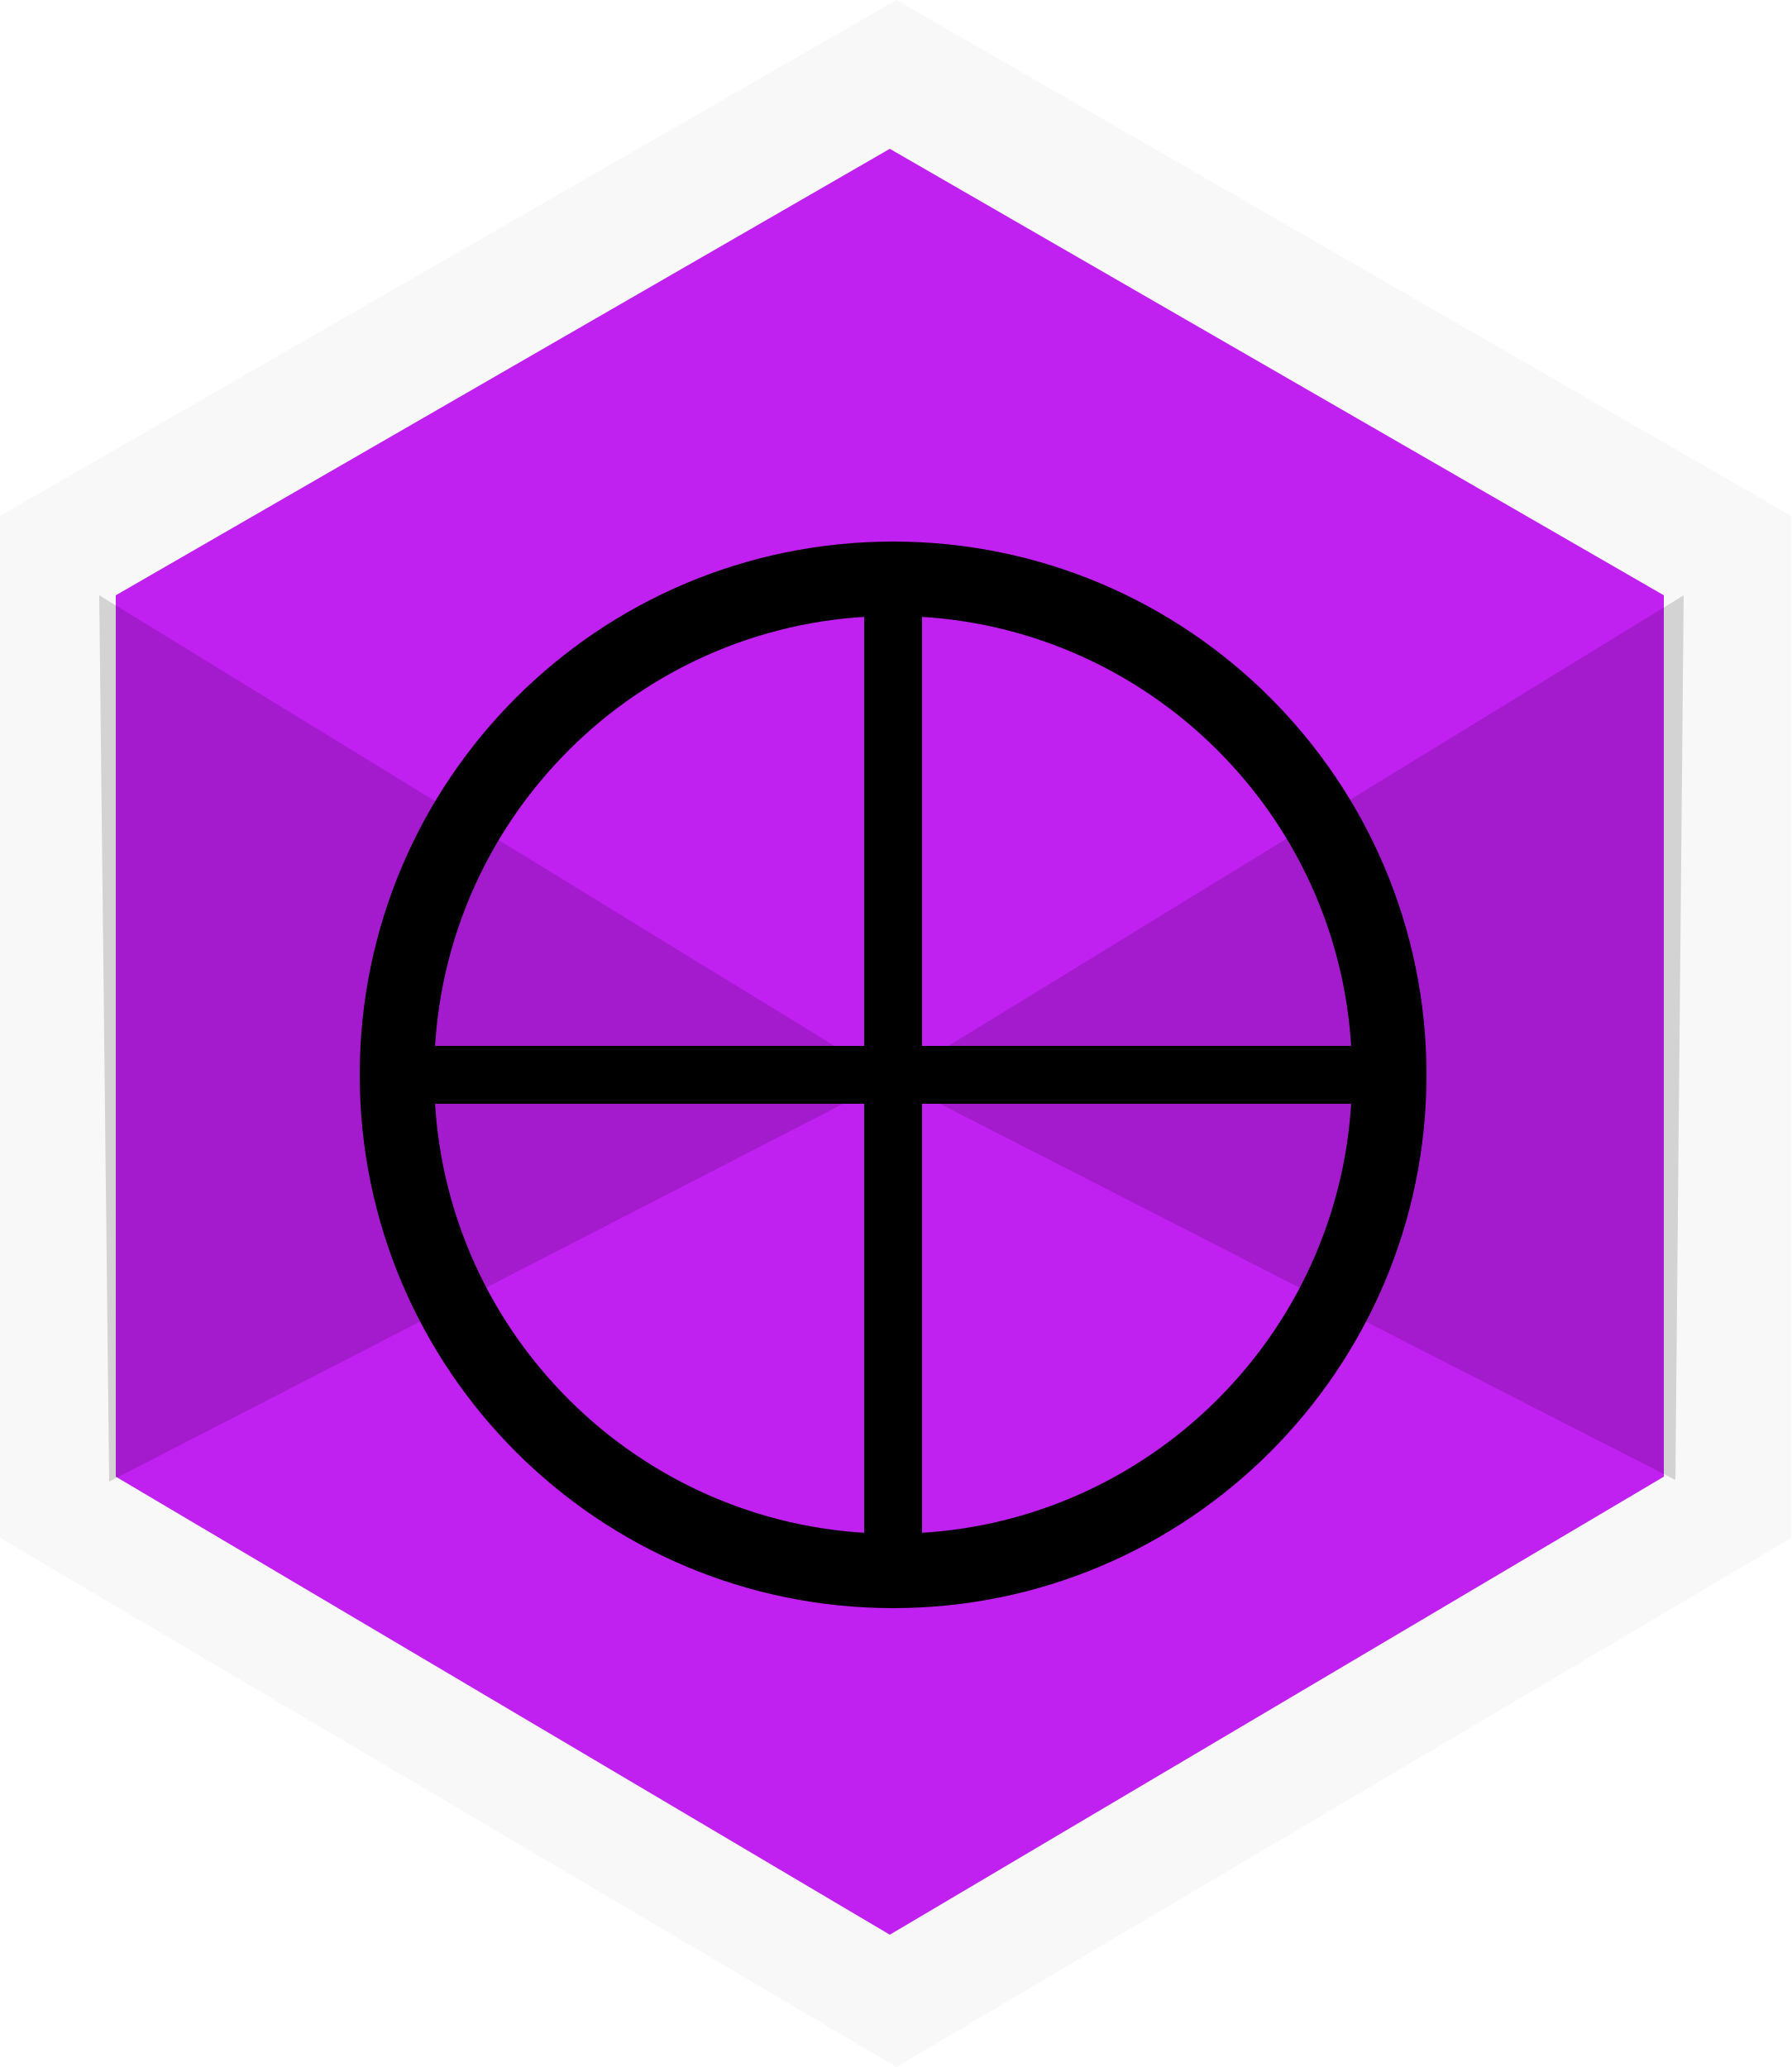
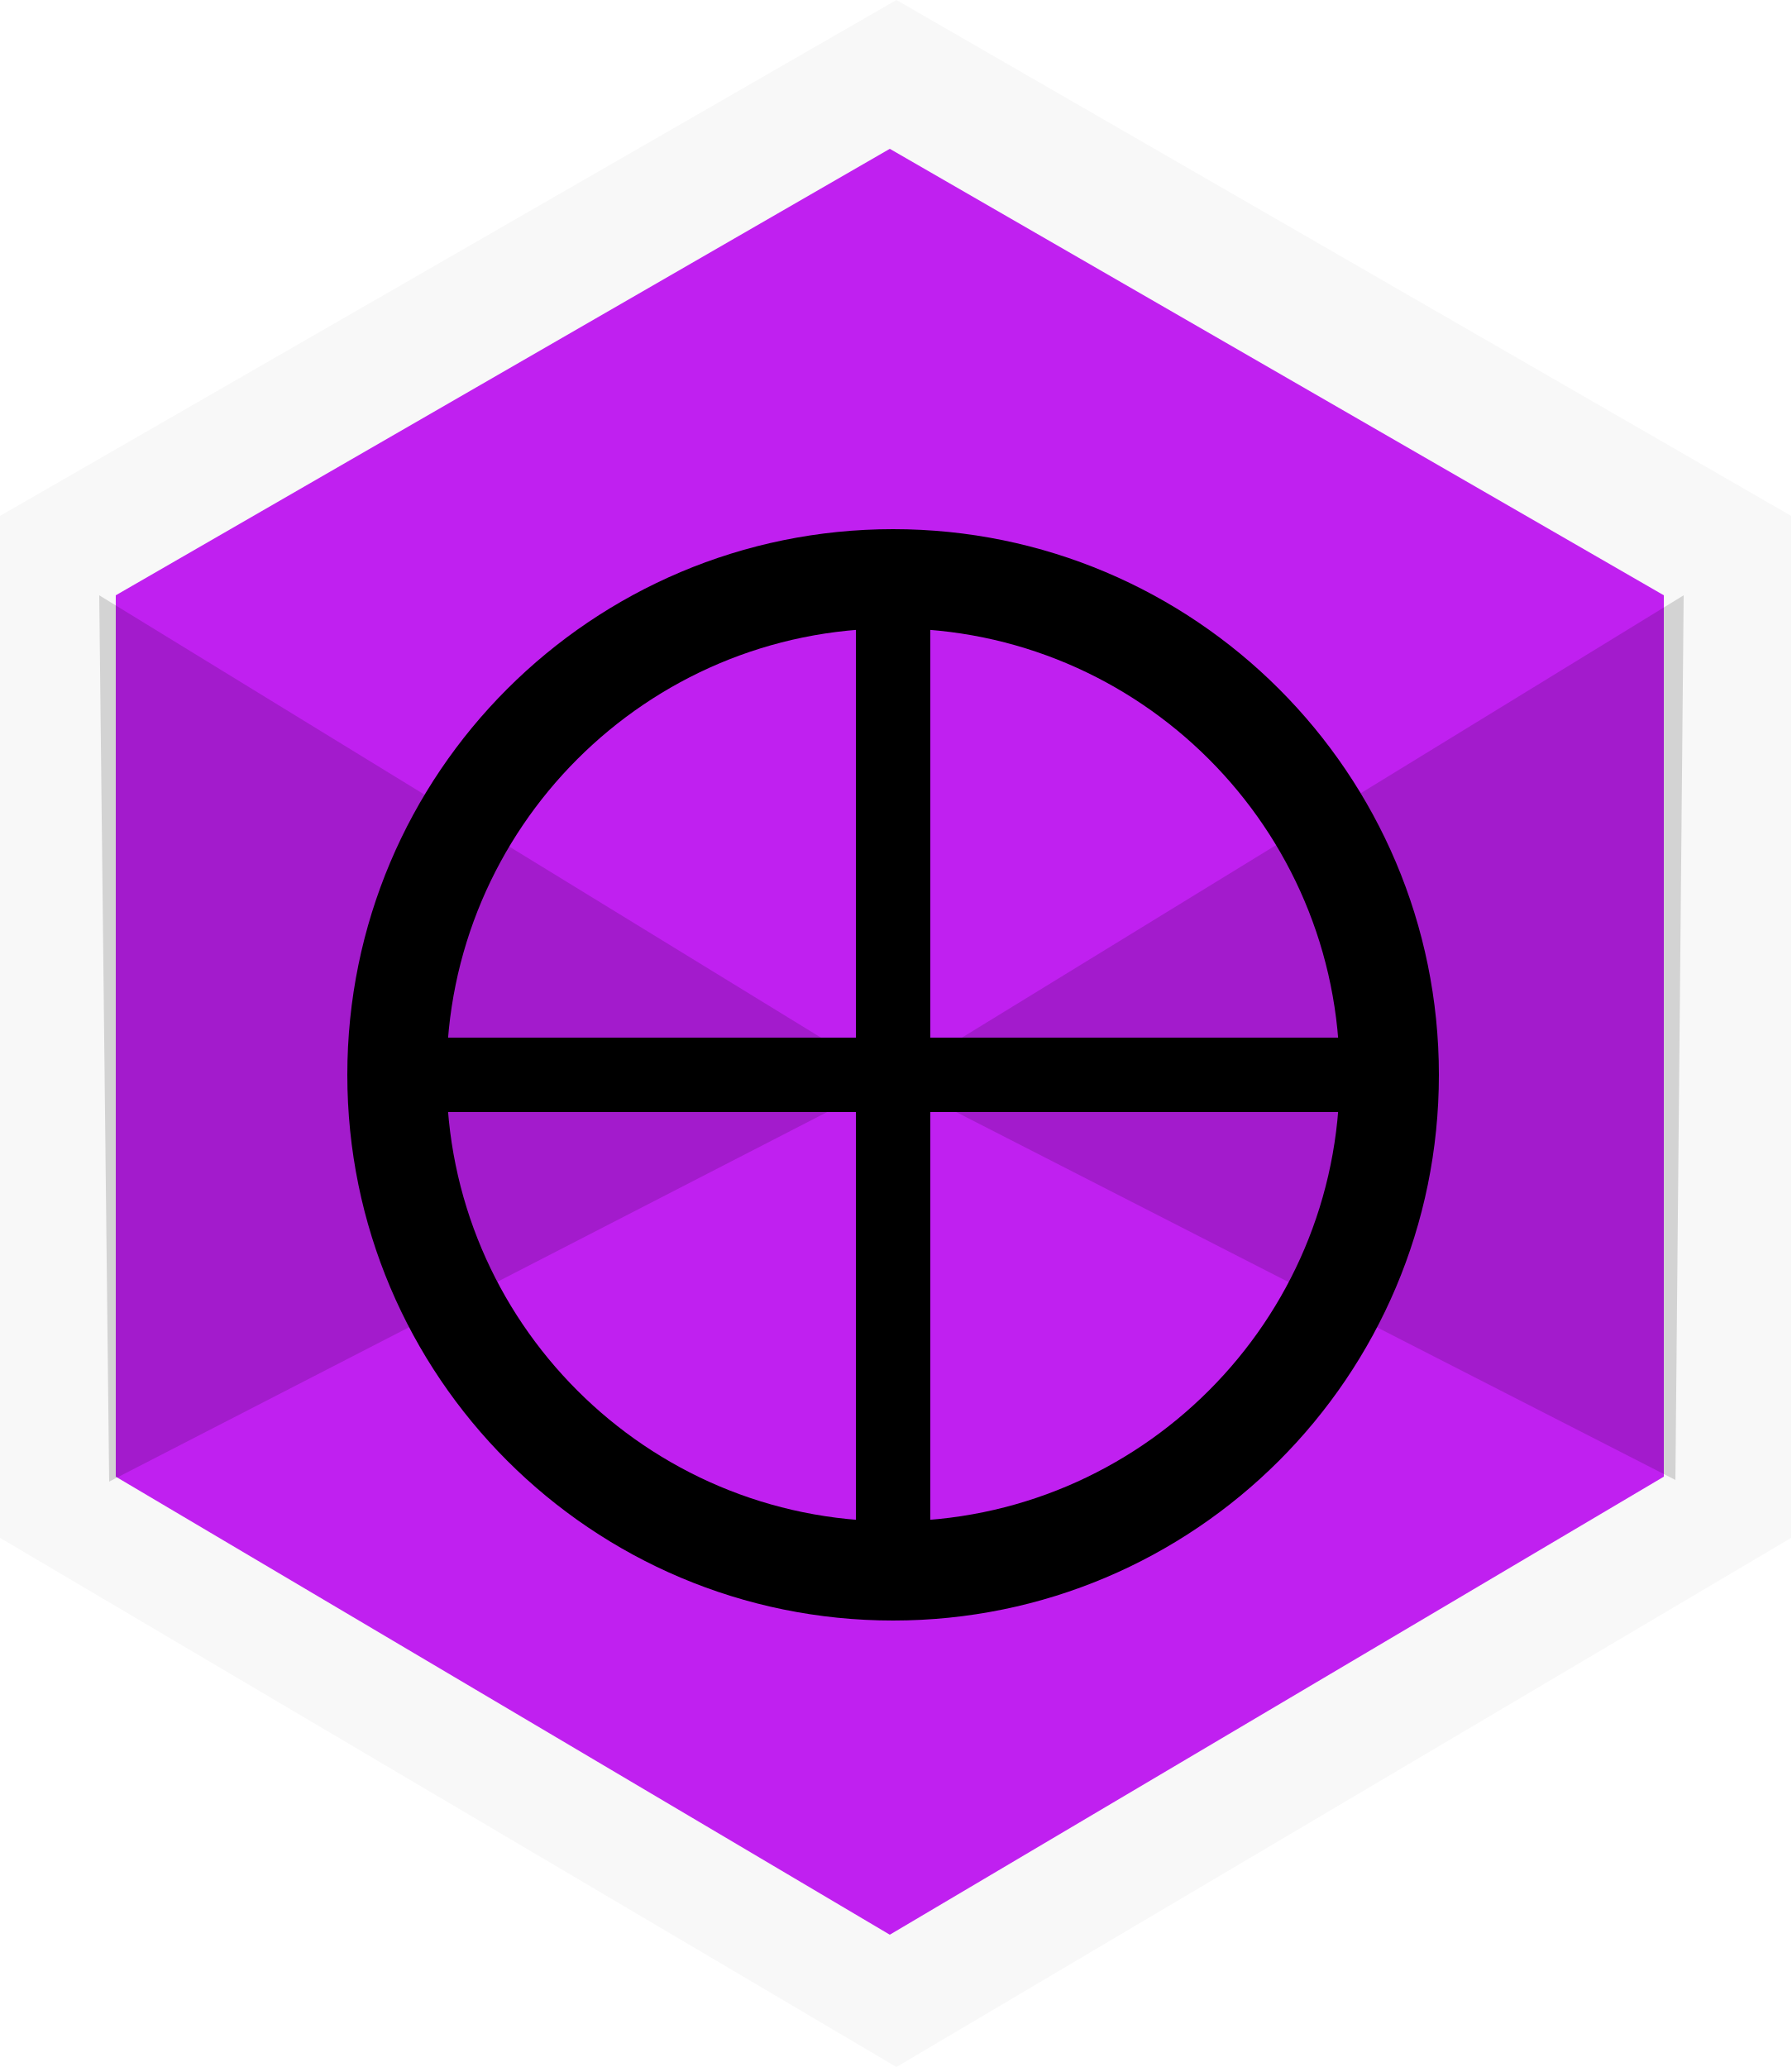
<svg xmlns="http://www.w3.org/2000/svg" version="1.1" id="Layer_1" x="0px" y="0px" viewBox="0 0 108.3 125" style="enable-background:new 0 0 108.3 125;" xml:space="preserve">
  <style type="text/css">
	.st0{fill:#F8F8F8;}
	.st1{fill:#c020f0;}
	.st2{opacity:0.15;}
	.st3{fill:#231F20;}
</style>
  <g>
    <polygon class="st0" points="0,31.2 54.2,0 108.3,31.2 108.3,93 54.2,125 0,93  " />
  </g>
  <g id="Mask-2">
    <path id="path-2-2" class="st1" d="M7,36L53.8,9l46.8,27v53.3L53.8,117L7,89.3V36z" />
  </g>
  <g>
    <g id="Path-295" class="st2">
      <path d="M101.8,36L54,65.3l47.3,24.2L101.8,36z" />
      <path d="M6,36l47.8,29.3L6.6,89.6L6,36z" />
    </g>
  </g>
  <g id="layer1">
-     <circle id="circle1" stroke="#000000" transform="" stroke-width="4.5px" fill="none" r="30px" cx="54px" cy="65px" />
-     <line id="line1" stroke="#000000" transform="" stroke-width="3.5px" x1="24px" y1="65px" x2="83px" y2="65px" />
-     <line id="line1" stroke="#000000" transform="" stroke-width="3.5px" x1="54px" y1="35px" x2="54px" y2="95px" />
+     <circle id="circle1" stroke="#000000" transform="" stroke-width="6.0px" fill="none" r="30px" cx="54px" cy="65px" />
+     <line id="line1" stroke="#000000" transform="" stroke-width="4.5px" x1="24px" y1="65px" x2="83px" y2="65px" />
+     <line id="line1" stroke="#000000" transform="" stroke-width="4.5px" x1="54px" y1="35px" x2="54px" y2="95px" />
  </g>
</svg>
